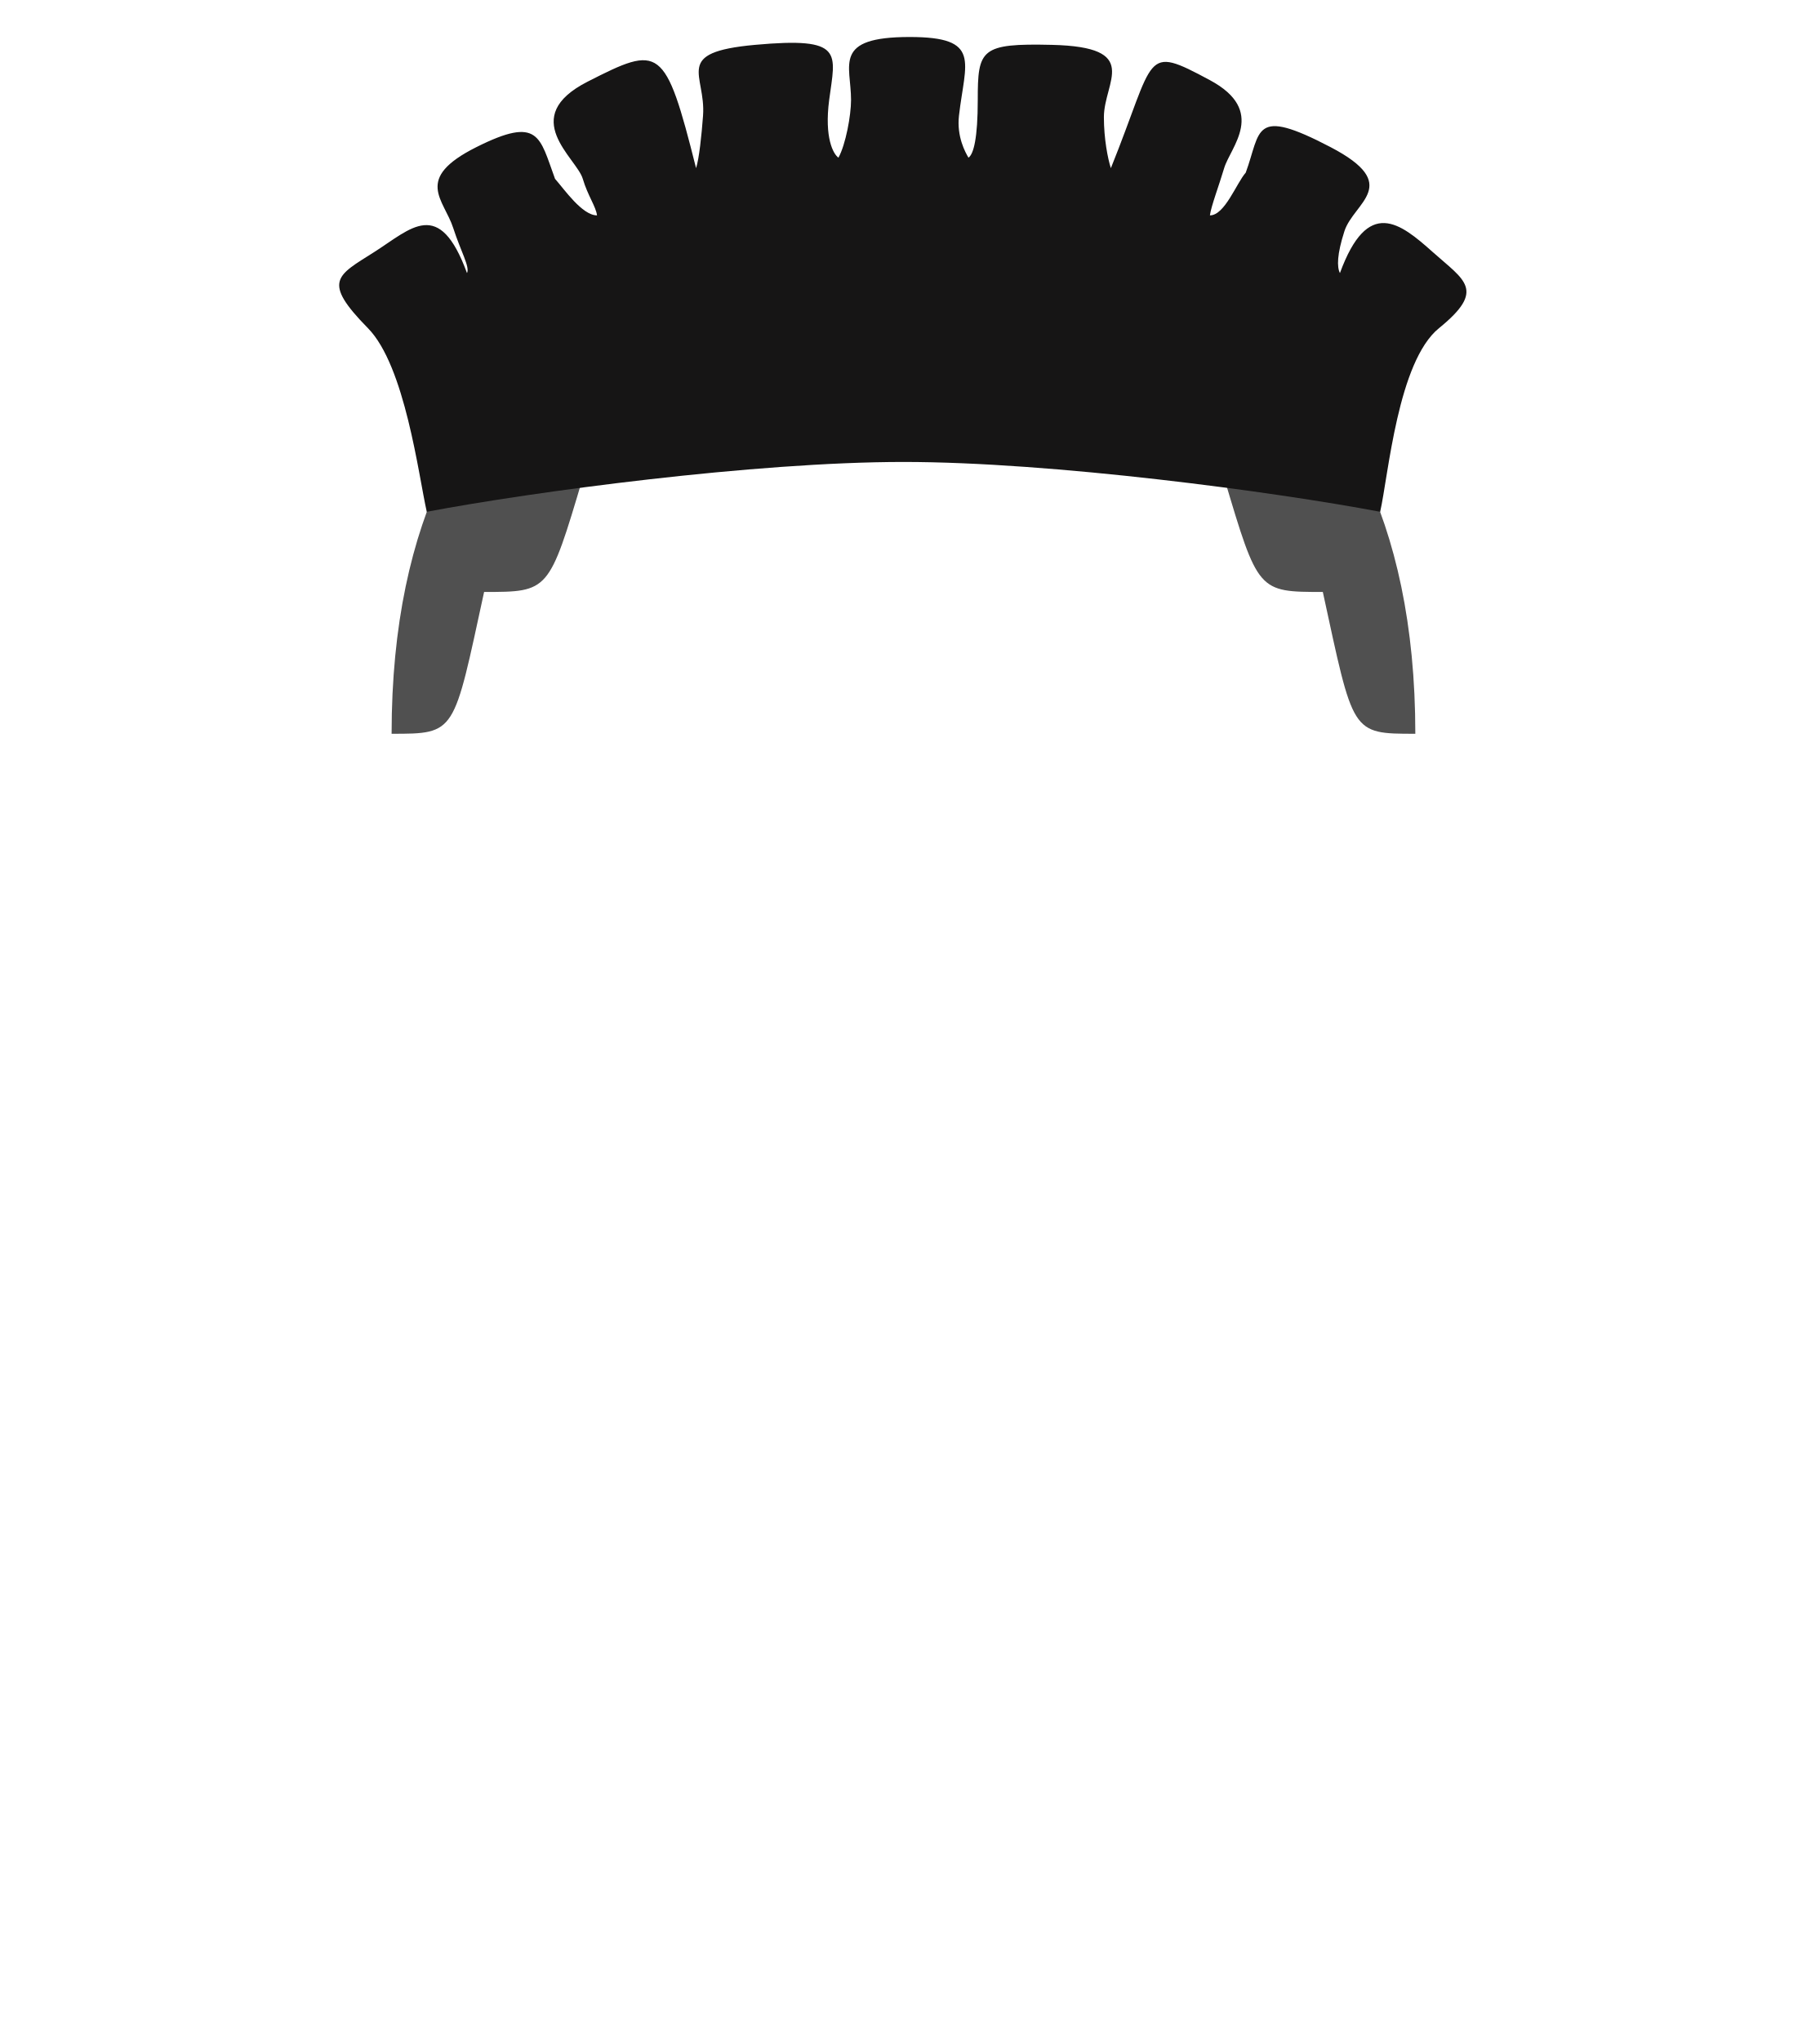
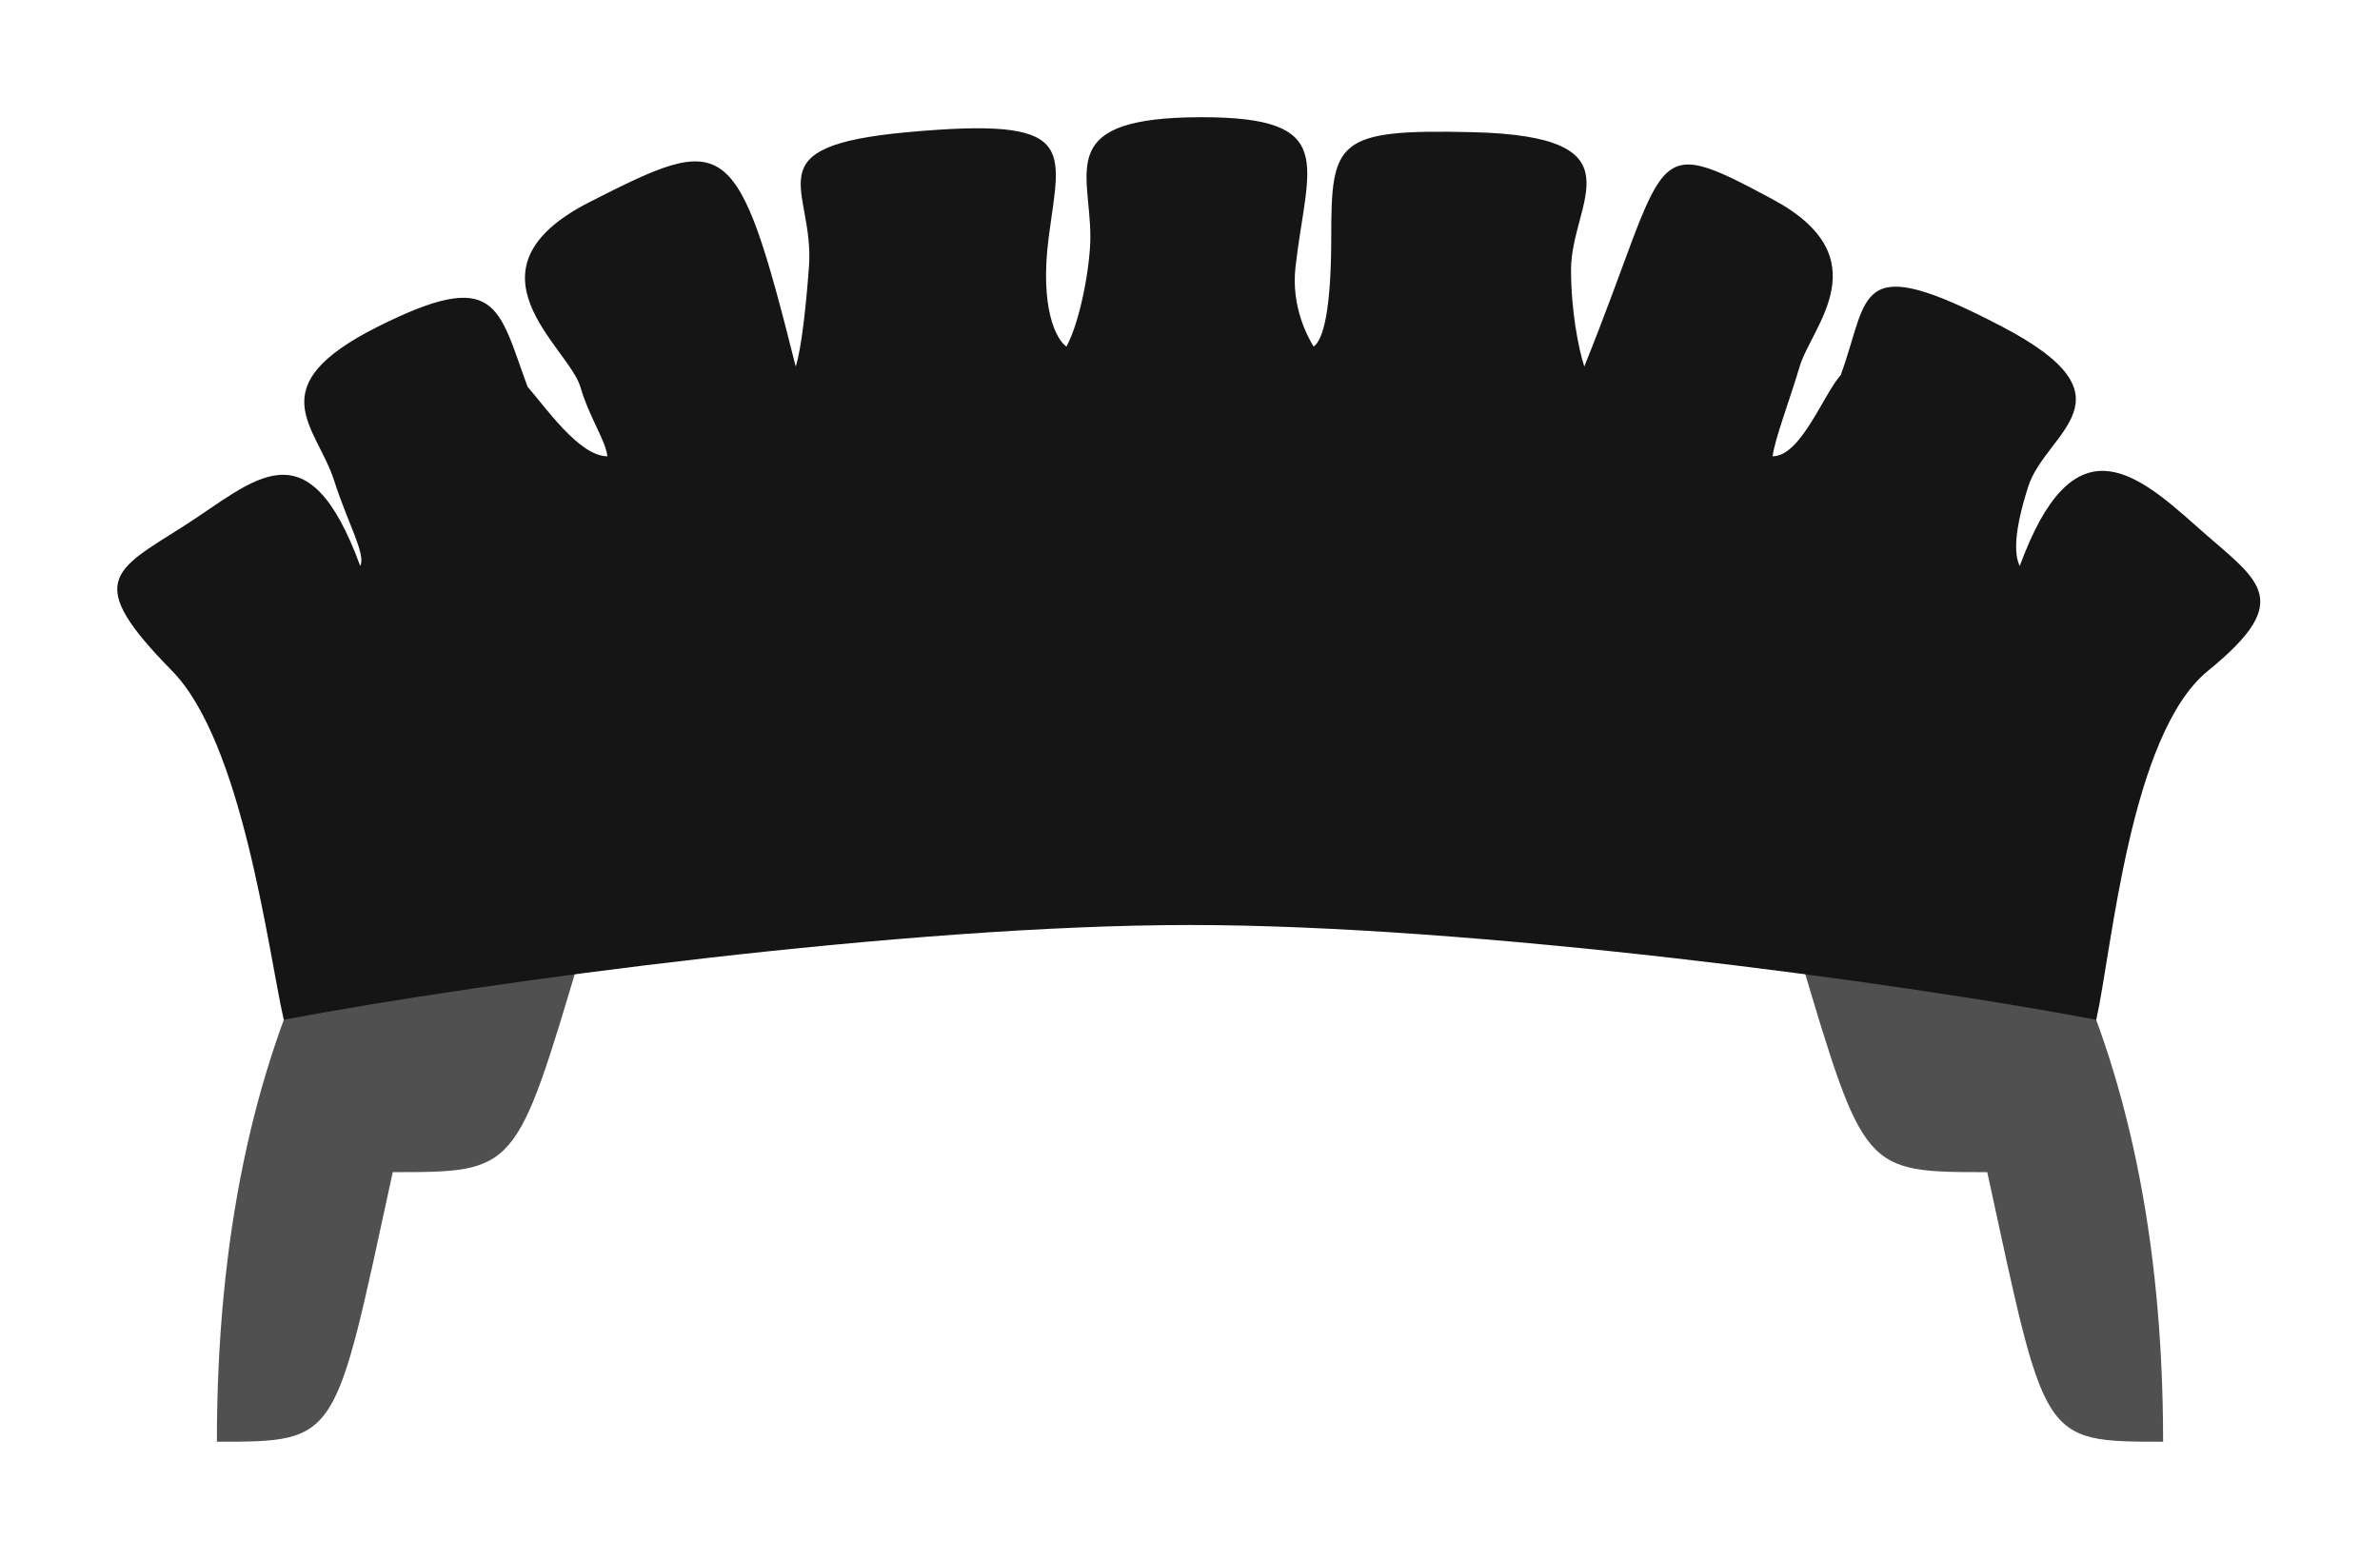
- <svg xmlns="http://www.w3.org/2000/svg" width="295" height="331" viewBox="0 0 295 331" fill="none">
-   <path opacity="0.75" d="M63.5 119C63.5 48.2 115 37 146 37H147C178 37 229.5 48.2 229.5 119C219 119 219.5 119 214.5 96C204 96 204 96 198.5 77.5C186.667 76.167 159.8 73.5 147 73.5H146C133.2 73.5 106.333 76.167 94.5 77.5C89 96 89 96 78.5 96C73.5 119 74 119 63.5 119Z" fill="#161515" />
-   <path d="M59.664 53.221C65.687 59.347 67.862 77.044 69.201 83C86.434 79.739 122.407 74.917 146.5 74.917C170.593 74.917 206.566 79.739 223.799 83C225.138 77.044 226.666 58.635 233.336 53.221C241 47 237.5 45.5 232.332 40.884C227.009 36.129 221.791 31.95 217.274 44.287C216.772 43.295 216.795 41.244 218 37.5C219.506 32.82 227.5 30 215.768 23.867C203.062 17.225 204.51 21.193 202 28C200.494 29.702 198.602 34.928 196.192 34.928C196.36 33.51 197.697 29.993 198.5 27.271C199.504 23.867 205.5 18 196.192 13C185.304 7.151 187.5 9 180.13 27.271C179.628 25.711 179 22.5 179 19C179 13.232 185.245 7.625 170.593 7.276C159 7 158.547 8 158.547 16.21C158.547 22.388 157.877 25.002 157.041 25.569C156.539 24.718 155.111 22.167 155.5 18.762C156.5 10 159.238 6 147.504 6C134.955 6 138 10.5 138 16.21C138 18.724 137.13 23.442 135.959 25.569C135.123 25.002 133.65 22.336 134.453 16.21C135.457 8.552 137.002 5.944 122.407 7.276C109 8.5 114.5 12 114 18.762C113.767 21.92 113.372 25.711 112.87 27.271C107.85 7.276 107 7.276 95.302 13.232C83.917 19.029 93.496 25.597 94.5 29C95.303 31.723 96.64 33.51 96.808 34.928C94.398 34.928 91.506 30.702 90 29C87.49 22.193 87.464 18.735 77.232 23.867C67 29 71.994 32.32 73.5 37C74.705 40.744 76.228 43.295 75.726 44.287C71.209 31.95 66.691 37.055 60.668 40.884C54.645 44.713 52.135 45.564 59.664 53.221Z" fill="#161515" />
+ <svg xmlns="http://www.w3.org/2000/svg" width="203" height="133" viewBox="0 0 203 133" fill="none">
+   <path opacity="0.75" d="M63.5 119C63.5 48.2 115 37 146 37H147C178 37 229.5 48.2 229.5 119C219 119 219.5 119 214.5 96C204 96 204 96 198.5 77.5C186.667 76.167 159.8 73.5 147 73.5H146C133.2 73.5 106.333 76.167 94.5 77.5C89 96 89 96 78.5 96C73.5 119 74 119 63.5 119Z" fill="#161515" transform="translate(-45, 4)" />
+   <path d="M59.664 53.221C65.687 59.347 67.862 77.044 69.201 83C86.434 79.739 122.407 74.917 146.5 74.917C170.593 74.917 206.566 79.739 223.799 83C225.138 77.044 226.666 58.635 233.336 53.221C241 47 237.5 45.5 232.332 40.884C227.009 36.129 221.791 31.95 217.274 44.287C216.772 43.295 216.795 41.244 218 37.5C219.506 32.82 227.5 30 215.768 23.867C203.062 17.225 204.51 21.193 202 28C200.494 29.702 198.602 34.928 196.192 34.928C196.36 33.51 197.697 29.993 198.5 27.271C199.504 23.867 205.5 18 196.192 13C185.304 7.151 187.5 9 180.13 27.271C179.628 25.711 179 22.5 179 19C179 13.232 185.245 7.625 170.593 7.276C159 7 158.547 8 158.547 16.21C158.547 22.388 157.877 25.002 157.041 25.569C156.539 24.718 155.111 22.167 155.5 18.762C156.5 10 159.238 6 147.504 6C134.955 6 138 10.5 138 16.21C138 18.724 137.13 23.442 135.959 25.569C135.123 25.002 133.65 22.336 134.453 16.21C135.457 8.552 137.002 5.944 122.407 7.276C109 8.5 114.5 12 114 18.762C113.767 21.92 113.372 25.711 112.87 27.271C107.85 7.276 107 7.276 95.302 13.232C83.917 19.029 93.496 25.597 94.5 29C95.303 31.723 96.64 33.51 96.808 34.928C94.398 34.928 91.506 30.702 90 29C87.49 22.193 87.464 18.735 77.232 23.867C67 29 71.994 32.32 73.5 37C74.705 40.744 76.228 43.295 75.726 44.287C71.209 31.95 66.691 37.055 60.668 40.884C54.645 44.713 52.135 45.564 59.664 53.221Z" fill="#161515" transform="translate(-45, 4)" />
</svg>
